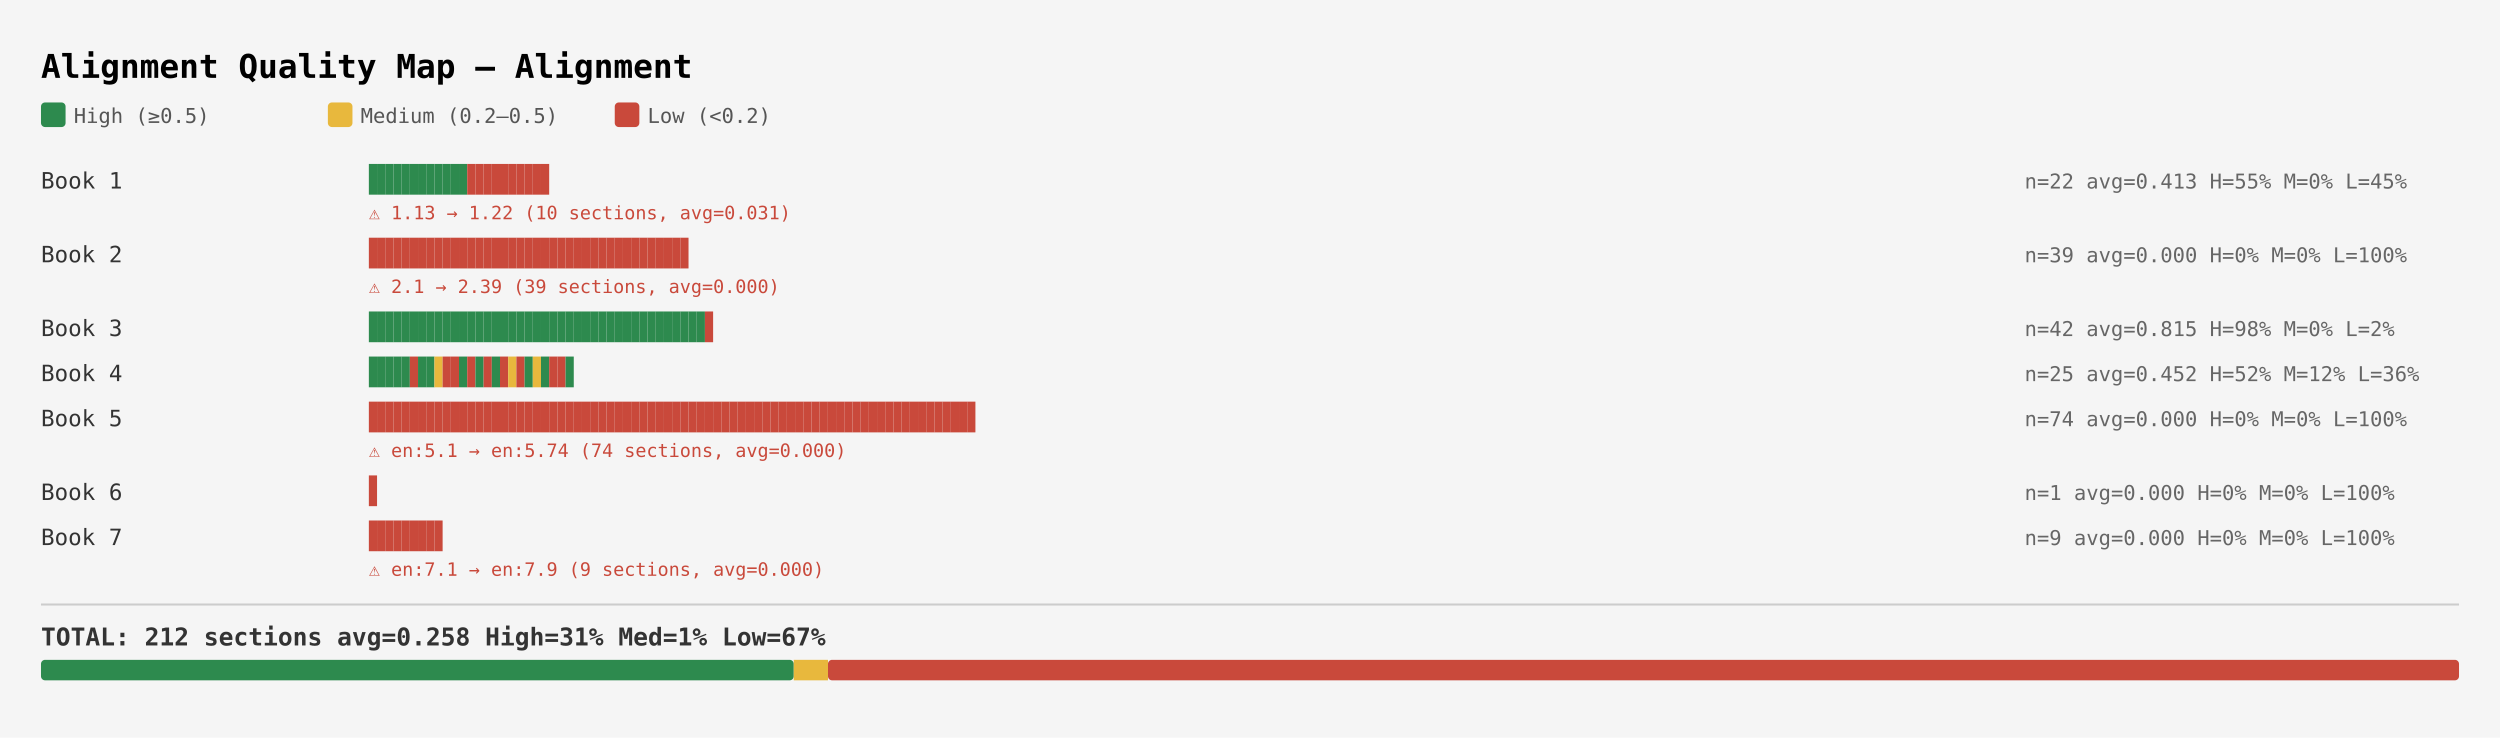
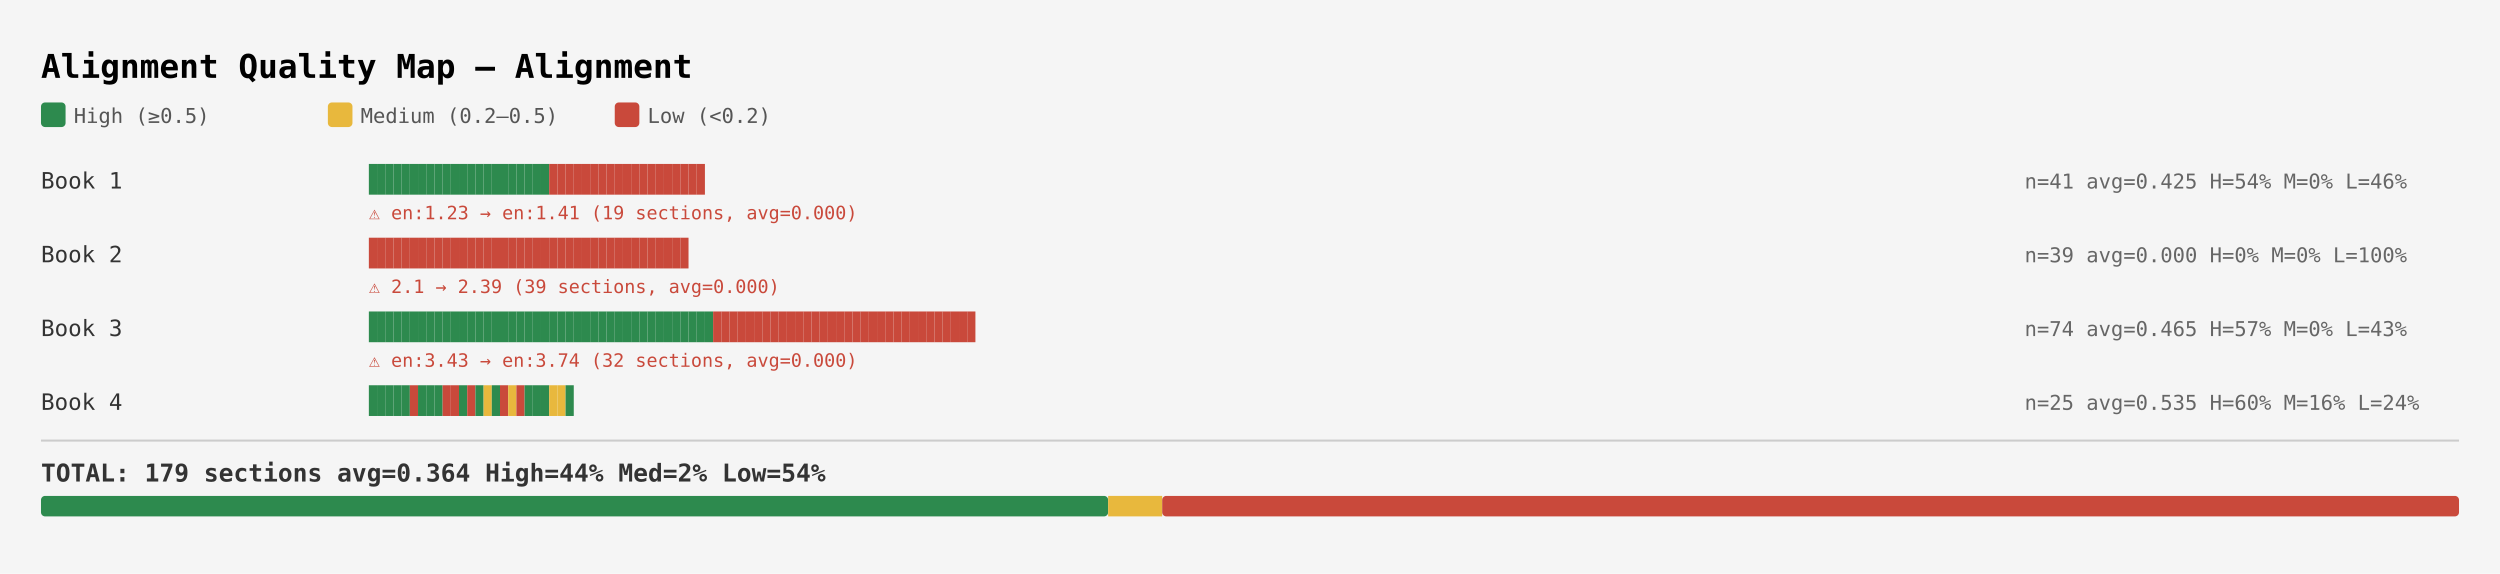
- <svg xmlns="http://www.w3.org/2000/svg" width="1220" height="360" viewBox="0 0 1220 360">
-   <rect width="1220" height="360" fill="#f5f5f5" />
+ <svg xmlns="http://www.w3.org/2000/svg" width="1220" height="280" viewBox="0 0 1220 280">
+   <rect width="1220" height="280" fill="#f5f5f5" />
  <style>
  text { font-family: "SF Mono", "Menlo", "Monaco", monospace; }
  .title { font-size: 16px; font-weight: bold; }
  .subtitle { font-size: 11px; fill: #888; }
  .label { font-size: 11px; fill: #333; }
  .stats { font-size: 10px; fill: #666; }
  .warn { font-size: 9px; fill: #c9493b; }
  .total { font-size: 12px; font-weight: bold; fill: #333; }
  .legend-text { font-size: 10px; fill: #555; }
</style>
  <text x="20" y="38" class="title">Alignment Quality Map — Alignment</text>
  <rect x="20" y="50" width="12" height="12" fill="#2d8a4e" rx="2" />
  <text x="36" y="60" class="legend-text">High (≥0.5)</text>
  <rect x="160" y="50" width="12" height="12" fill="#e8b83d" rx="2" />
  <text x="176" y="60" class="legend-text">Medium (0.2–0.5)</text>
  <rect x="300" y="50" width="12" height="12" fill="#c9493b" rx="2" />
  <text x="316" y="60" class="legend-text">Low (&lt;0.2)</text>
  <text x="20" y="92" class="label">Book 1</text>
-   <text x="988" y="92" class="stats">n=22  avg=0.413  H=55%  M=0%  L=45%</text>
+   <text x="988" y="92" class="stats">n=41  avg=0.425  H=54%  M=0%  L=46%</text>
  <a href="tlg0640.tlg001.perseus-eng80.html#s1-1">
    <rect x="180" y="80" width="4" height="15" fill="#2d8a4e" />
  </a>
  <a href="tlg0640.tlg001.perseus-eng80.html#s1-2">
    <rect x="184" y="80" width="4" height="15" fill="#2d8a4e" />
  </a>
  <a href="tlg0640.tlg001.perseus-eng80.html#s1-3">
    <rect x="188" y="80" width="4" height="15" fill="#2d8a4e" />
  </a>
  <a href="tlg0640.tlg001.perseus-eng80.html#s1-4">
    <rect x="192" y="80" width="4" height="15" fill="#2d8a4e" />
  </a>
  <a href="tlg0640.tlg001.perseus-eng80.html#s1-5">
    <rect x="196" y="80" width="4" height="15" fill="#2d8a4e" />
  </a>
  <a href="tlg0640.tlg001.perseus-eng80.html#s1-6">
    <rect x="200" y="80" width="4" height="15" fill="#2d8a4e" />
  </a>
  <a href="tlg0640.tlg001.perseus-eng80.html#s1-7">
    <rect x="204" y="80" width="4" height="15" fill="#2d8a4e" />
  </a>
  <a href="tlg0640.tlg001.perseus-eng80.html#s1-8">
    <rect x="208" y="80" width="4" height="15" fill="#2d8a4e" />
  </a>
  <a href="tlg0640.tlg001.perseus-eng80.html#s1-9">
    <rect x="212" y="80" width="4" height="15" fill="#2d8a4e" />
  </a>
  <a href="tlg0640.tlg001.perseus-eng80.html#s1-10">
    <rect x="216" y="80" width="4" height="15" fill="#2d8a4e" />
  </a>
  <a href="tlg0640.tlg001.perseus-eng80.html#s1-11">
    <rect x="220" y="80" width="4" height="15" fill="#2d8a4e" />
  </a>
  <a href="tlg0640.tlg001.perseus-eng80.html#s1-12">
    <rect x="224" y="80" width="4" height="15" fill="#2d8a4e" />
  </a>
  <a href="tlg0640.tlg001.perseus-eng80.html#s1-13">
-     <rect x="228" y="80" width="4" height="15" fill="#c9493b" />
+     <rect x="228" y="80" width="4" height="15" fill="#2d8a4e" />
  </a>
  <a href="tlg0640.tlg001.perseus-eng80.html#s1-14">
-     <rect x="232" y="80" width="4" height="15" fill="#c9493b" />
+     <rect x="232" y="80" width="4" height="15" fill="#2d8a4e" />
  </a>
  <a href="tlg0640.tlg001.perseus-eng80.html#s1-15">
-     <rect x="236" y="80" width="4" height="15" fill="#c9493b" />
+     <rect x="236" y="80" width="4" height="15" fill="#2d8a4e" />
  </a>
  <a href="tlg0640.tlg001.perseus-eng80.html#s1-16">
-     <rect x="240" y="80" width="4" height="15" fill="#c9493b" />
+     <rect x="240" y="80" width="4" height="15" fill="#2d8a4e" />
  </a>
  <a href="tlg0640.tlg001.perseus-eng80.html#s1-17">
-     <rect x="244" y="80" width="4" height="15" fill="#c9493b" />
+     <rect x="244" y="80" width="4" height="15" fill="#2d8a4e" />
  </a>
  <a href="tlg0640.tlg001.perseus-eng80.html#s1-18">
-     <rect x="248" y="80" width="4" height="15" fill="#c9493b" />
+     <rect x="248" y="80" width="4" height="15" fill="#2d8a4e" />
  </a>
  <a href="tlg0640.tlg001.perseus-eng80.html#s1-19">
-     <rect x="252" y="80" width="4" height="15" fill="#c9493b" />
+     <rect x="252" y="80" width="4" height="15" fill="#2d8a4e" />
  </a>
  <a href="tlg0640.tlg001.perseus-eng80.html#s1-20">
-     <rect x="256" y="80" width="4" height="15" fill="#c9493b" />
+     <rect x="256" y="80" width="4" height="15" fill="#2d8a4e" />
  </a>
  <a href="tlg0640.tlg001.perseus-eng80.html#s1-21">
-     <rect x="260" y="80" width="4" height="15" fill="#c9493b" />
+     <rect x="260" y="80" width="4" height="15" fill="#2d8a4e" />
  </a>
  <a href="tlg0640.tlg001.perseus-eng80.html#s1-22">
-     <rect x="264" y="80" width="4" height="15" fill="#c9493b" />
-   </a>
-   <text x="180" y="107" class="warn">⚠ 1.13 → 1.22  (10 sections, avg=0.031)</text>
+     <rect x="264" y="80" width="4" height="15" fill="#2d8a4e" />
+   </a>
+   <a href="tlg0640.tlg001.perseus-eng80.html#sen:1-23">
+     <rect x="268" y="80" width="4" height="15" fill="#c9493b" />
+   </a>
+   <a href="tlg0640.tlg001.perseus-eng80.html#sen:1-24">
+     <rect x="272" y="80" width="4" height="15" fill="#c9493b" />
+   </a>
+   <a href="tlg0640.tlg001.perseus-eng80.html#sen:1-25">
+     <rect x="276" y="80" width="4" height="15" fill="#c9493b" />
+   </a>
+   <a href="tlg0640.tlg001.perseus-eng80.html#sen:1-26">
+     <rect x="280" y="80" width="4" height="15" fill="#c9493b" />
+   </a>
+   <a href="tlg0640.tlg001.perseus-eng80.html#sen:1-27">
+     <rect x="284" y="80" width="4" height="15" fill="#c9493b" />
+   </a>
+   <a href="tlg0640.tlg001.perseus-eng80.html#sen:1-28">
+     <rect x="288" y="80" width="4" height="15" fill="#c9493b" />
+   </a>
+   <a href="tlg0640.tlg001.perseus-eng80.html#sen:1-29">
+     <rect x="292" y="80" width="4" height="15" fill="#c9493b" />
+   </a>
+   <a href="tlg0640.tlg001.perseus-eng80.html#sen:1-30">
+     <rect x="296" y="80" width="4" height="15" fill="#c9493b" />
+   </a>
+   <a href="tlg0640.tlg001.perseus-eng80.html#sen:1-31">
+     <rect x="300" y="80" width="4" height="15" fill="#c9493b" />
+   </a>
+   <a href="tlg0640.tlg001.perseus-eng80.html#sen:1-32">
+     <rect x="304" y="80" width="4" height="15" fill="#c9493b" />
+   </a>
+   <a href="tlg0640.tlg001.perseus-eng80.html#sen:1-33">
+     <rect x="308" y="80" width="4" height="15" fill="#c9493b" />
+   </a>
+   <a href="tlg0640.tlg001.perseus-eng80.html#sen:1-34">
+     <rect x="312" y="80" width="4" height="15" fill="#c9493b" />
+   </a>
+   <a href="tlg0640.tlg001.perseus-eng80.html#sen:1-35">
+     <rect x="316" y="80" width="4" height="15" fill="#c9493b" />
+   </a>
+   <a href="tlg0640.tlg001.perseus-eng80.html#sen:1-36">
+     <rect x="320" y="80" width="4" height="15" fill="#c9493b" />
+   </a>
+   <a href="tlg0640.tlg001.perseus-eng80.html#sen:1-37">
+     <rect x="324" y="80" width="4" height="15" fill="#c9493b" />
+   </a>
+   <a href="tlg0640.tlg001.perseus-eng80.html#sen:1-38">
+     <rect x="328" y="80" width="4" height="15" fill="#c9493b" />
+   </a>
+   <a href="tlg0640.tlg001.perseus-eng80.html#sen:1-39">
+     <rect x="332" y="80" width="4" height="15" fill="#c9493b" />
+   </a>
+   <a href="tlg0640.tlg001.perseus-eng80.html#sen:1-40">
+     <rect x="336" y="80" width="4" height="15" fill="#c9493b" />
+   </a>
+   <a href="tlg0640.tlg001.perseus-eng80.html#sen:1-41">
+     <rect x="340" y="80" width="4" height="15" fill="#c9493b" />
+   </a>
+   <text x="180" y="107" class="warn">⚠ en:1.23 → en:1.41  (19 sections, avg=0.000)</text>
  <text x="20" y="128" class="label">Book 2</text>
  <text x="988" y="128" class="stats">n=39  avg=0.000  H=0%  M=0%  L=100%</text>
  <a href="tlg0640.tlg001.perseus-eng80.html#s2-1">
    <rect x="180" y="116" width="4" height="15" fill="#c9493b" />
  </a>
  <a href="tlg0640.tlg001.perseus-eng80.html#s2-2">
    <rect x="184" y="116" width="4" height="15" fill="#c9493b" />
  </a>
  <a href="tlg0640.tlg001.perseus-eng80.html#s2-3">
    <rect x="188" y="116" width="4" height="15" fill="#c9493b" />
  </a>
  <a href="tlg0640.tlg001.perseus-eng80.html#s2-4">
    <rect x="192" y="116" width="4" height="15" fill="#c9493b" />
  </a>
  <a href="tlg0640.tlg001.perseus-eng80.html#s2-5">
    <rect x="196" y="116" width="4" height="15" fill="#c9493b" />
  </a>
  <a href="tlg0640.tlg001.perseus-eng80.html#s2-6">
    <rect x="200" y="116" width="4" height="15" fill="#c9493b" />
  </a>
  <a href="tlg0640.tlg001.perseus-eng80.html#s2-7">
    <rect x="204" y="116" width="4" height="15" fill="#c9493b" />
  </a>
  <a href="tlg0640.tlg001.perseus-eng80.html#s2-8">
    <rect x="208" y="116" width="4" height="15" fill="#c9493b" />
  </a>
  <a href="tlg0640.tlg001.perseus-eng80.html#s2-9">
    <rect x="212" y="116" width="4" height="15" fill="#c9493b" />
  </a>
  <a href="tlg0640.tlg001.perseus-eng80.html#s2-10">
    <rect x="216" y="116" width="4" height="15" fill="#c9493b" />
  </a>
  <a href="tlg0640.tlg001.perseus-eng80.html#s2-11">
    <rect x="220" y="116" width="4" height="15" fill="#c9493b" />
  </a>
  <a href="tlg0640.tlg001.perseus-eng80.html#s2-12">
    <rect x="224" y="116" width="4" height="15" fill="#c9493b" />
  </a>
  <a href="tlg0640.tlg001.perseus-eng80.html#s2-13">
    <rect x="228" y="116" width="4" height="15" fill="#c9493b" />
  </a>
  <a href="tlg0640.tlg001.perseus-eng80.html#s2-14">
    <rect x="232" y="116" width="4" height="15" fill="#c9493b" />
  </a>
  <a href="tlg0640.tlg001.perseus-eng80.html#s2-15">
    <rect x="236" y="116" width="4" height="15" fill="#c9493b" />
  </a>
  <a href="tlg0640.tlg001.perseus-eng80.html#s2-16">
    <rect x="240" y="116" width="4" height="15" fill="#c9493b" />
  </a>
  <a href="tlg0640.tlg001.perseus-eng80.html#s2-17">
    <rect x="244" y="116" width="4" height="15" fill="#c9493b" />
  </a>
  <a href="tlg0640.tlg001.perseus-eng80.html#s2-18">
    <rect x="248" y="116" width="4" height="15" fill="#c9493b" />
  </a>
  <a href="tlg0640.tlg001.perseus-eng80.html#s2-19">
    <rect x="252" y="116" width="4" height="15" fill="#c9493b" />
  </a>
  <a href="tlg0640.tlg001.perseus-eng80.html#s2-20">
    <rect x="256" y="116" width="4" height="15" fill="#c9493b" />
  </a>
  <a href="tlg0640.tlg001.perseus-eng80.html#s2-21">
    <rect x="260" y="116" width="4" height="15" fill="#c9493b" />
  </a>
  <a href="tlg0640.tlg001.perseus-eng80.html#s2-22">
    <rect x="264" y="116" width="4" height="15" fill="#c9493b" />
  </a>
  <a href="tlg0640.tlg001.perseus-eng80.html#s2-23">
    <rect x="268" y="116" width="4" height="15" fill="#c9493b" />
  </a>
  <a href="tlg0640.tlg001.perseus-eng80.html#s2-24">
    <rect x="272" y="116" width="4" height="15" fill="#c9493b" />
  </a>
  <a href="tlg0640.tlg001.perseus-eng80.html#s2-25">
    <rect x="276" y="116" width="4" height="15" fill="#c9493b" />
  </a>
  <a href="tlg0640.tlg001.perseus-eng80.html#s2-26">
    <rect x="280" y="116" width="4" height="15" fill="#c9493b" />
  </a>
  <a href="tlg0640.tlg001.perseus-eng80.html#s2-27">
    <rect x="284" y="116" width="4" height="15" fill="#c9493b" />
  </a>
  <a href="tlg0640.tlg001.perseus-eng80.html#s2-28">
    <rect x="288" y="116" width="4" height="15" fill="#c9493b" />
  </a>
  <a href="tlg0640.tlg001.perseus-eng80.html#s2-29">
    <rect x="292" y="116" width="4" height="15" fill="#c9493b" />
  </a>
  <a href="tlg0640.tlg001.perseus-eng80.html#s2-30">
    <rect x="296" y="116" width="4" height="15" fill="#c9493b" />
  </a>
  <a href="tlg0640.tlg001.perseus-eng80.html#s2-31">
    <rect x="300" y="116" width="4" height="15" fill="#c9493b" />
  </a>
  <a href="tlg0640.tlg001.perseus-eng80.html#s2-32">
    <rect x="304" y="116" width="4" height="15" fill="#c9493b" />
  </a>
  <a href="tlg0640.tlg001.perseus-eng80.html#s2-33">
    <rect x="308" y="116" width="4" height="15" fill="#c9493b" />
  </a>
  <a href="tlg0640.tlg001.perseus-eng80.html#s2-34">
    <rect x="312" y="116" width="4" height="15" fill="#c9493b" />
  </a>
  <a href="tlg0640.tlg001.perseus-eng80.html#s2-35">
    <rect x="316" y="116" width="4" height="15" fill="#c9493b" />
  </a>
  <a href="tlg0640.tlg001.perseus-eng80.html#s2-36">
    <rect x="320" y="116" width="4" height="15" fill="#c9493b" />
  </a>
  <a href="tlg0640.tlg001.perseus-eng80.html#s2-37">
    <rect x="324" y="116" width="4" height="15" fill="#c9493b" />
  </a>
  <a href="tlg0640.tlg001.perseus-eng80.html#s2-38">
    <rect x="328" y="116" width="4" height="15" fill="#c9493b" />
  </a>
  <a href="tlg0640.tlg001.perseus-eng80.html#s2-39">
    <rect x="332" y="116" width="4" height="15" fill="#c9493b" />
  </a>
  <text x="180" y="143" class="warn">⚠ 2.1 → 2.39  (39 sections, avg=0.000)</text>
  <text x="20" y="164" class="label">Book 3</text>
-   <text x="988" y="164" class="stats">n=42  avg=0.815  H=98%  M=0%  L=2%</text>
+   <text x="988" y="164" class="stats">n=74  avg=0.465  H=57%  M=0%  L=43%</text>
  <a href="tlg0640.tlg001.perseus-eng80.html#s3-1">
    <rect x="180" y="152" width="4" height="15" fill="#2d8a4e" />
  </a>
  <a href="tlg0640.tlg001.perseus-eng80.html#s3-2">
    <rect x="184" y="152" width="4" height="15" fill="#2d8a4e" />
  </a>
  <a href="tlg0640.tlg001.perseus-eng80.html#s3-3">
    <rect x="188" y="152" width="4" height="15" fill="#2d8a4e" />
  </a>
  <a href="tlg0640.tlg001.perseus-eng80.html#s3-4">
    <rect x="192" y="152" width="4" height="15" fill="#2d8a4e" />
  </a>
  <a href="tlg0640.tlg001.perseus-eng80.html#s3-5">
    <rect x="196" y="152" width="4" height="15" fill="#2d8a4e" />
  </a>
  <a href="tlg0640.tlg001.perseus-eng80.html#s3-6">
    <rect x="200" y="152" width="4" height="15" fill="#2d8a4e" />
  </a>
  <a href="tlg0640.tlg001.perseus-eng80.html#s3-7">
    <rect x="204" y="152" width="4" height="15" fill="#2d8a4e" />
  </a>
  <a href="tlg0640.tlg001.perseus-eng80.html#s3-8">
    <rect x="208" y="152" width="4" height="15" fill="#2d8a4e" />
  </a>
  <a href="tlg0640.tlg001.perseus-eng80.html#s3-9">
    <rect x="212" y="152" width="4" height="15" fill="#2d8a4e" />
  </a>
  <a href="tlg0640.tlg001.perseus-eng80.html#s3-10">
    <rect x="216" y="152" width="4" height="15" fill="#2d8a4e" />
  </a>
  <a href="tlg0640.tlg001.perseus-eng80.html#s3-11">
    <rect x="220" y="152" width="4" height="15" fill="#2d8a4e" />
  </a>
  <a href="tlg0640.tlg001.perseus-eng80.html#s3-12">
    <rect x="224" y="152" width="4" height="15" fill="#2d8a4e" />
  </a>
  <a href="tlg0640.tlg001.perseus-eng80.html#s3-13">
    <rect x="228" y="152" width="4" height="15" fill="#2d8a4e" />
  </a>
  <a href="tlg0640.tlg001.perseus-eng80.html#s3-14">
    <rect x="232" y="152" width="4" height="15" fill="#2d8a4e" />
  </a>
  <a href="tlg0640.tlg001.perseus-eng80.html#s3-15">
    <rect x="236" y="152" width="4" height="15" fill="#2d8a4e" />
  </a>
  <a href="tlg0640.tlg001.perseus-eng80.html#s3-16">
    <rect x="240" y="152" width="4" height="15" fill="#2d8a4e" />
  </a>
  <a href="tlg0640.tlg001.perseus-eng80.html#s3-17">
    <rect x="244" y="152" width="4" height="15" fill="#2d8a4e" />
  </a>
  <a href="tlg0640.tlg001.perseus-eng80.html#s3-18">
    <rect x="248" y="152" width="4" height="15" fill="#2d8a4e" />
  </a>
  <a href="tlg0640.tlg001.perseus-eng80.html#s3-19">
    <rect x="252" y="152" width="4" height="15" fill="#2d8a4e" />
  </a>
  <a href="tlg0640.tlg001.perseus-eng80.html#s3-20">
    <rect x="256" y="152" width="4" height="15" fill="#2d8a4e" />
  </a>
  <a href="tlg0640.tlg001.perseus-eng80.html#s3-21">
    <rect x="260" y="152" width="4" height="15" fill="#2d8a4e" />
  </a>
  <a href="tlg0640.tlg001.perseus-eng80.html#s3-22">
    <rect x="264" y="152" width="4" height="15" fill="#2d8a4e" />
  </a>
  <a href="tlg0640.tlg001.perseus-eng80.html#s3-23">
    <rect x="268" y="152" width="4" height="15" fill="#2d8a4e" />
  </a>
  <a href="tlg0640.tlg001.perseus-eng80.html#s3-24">
    <rect x="272" y="152" width="4" height="15" fill="#2d8a4e" />
  </a>
  <a href="tlg0640.tlg001.perseus-eng80.html#s3-25">
    <rect x="276" y="152" width="4" height="15" fill="#2d8a4e" />
  </a>
  <a href="tlg0640.tlg001.perseus-eng80.html#s3-26">
    <rect x="280" y="152" width="4" height="15" fill="#2d8a4e" />
  </a>
  <a href="tlg0640.tlg001.perseus-eng80.html#s3-27">
    <rect x="284" y="152" width="4" height="15" fill="#2d8a4e" />
  </a>
  <a href="tlg0640.tlg001.perseus-eng80.html#s3-28">
    <rect x="288" y="152" width="4" height="15" fill="#2d8a4e" />
  </a>
  <a href="tlg0640.tlg001.perseus-eng80.html#s3-29">
    <rect x="292" y="152" width="4" height="15" fill="#2d8a4e" />
  </a>
  <a href="tlg0640.tlg001.perseus-eng80.html#s3-30">
    <rect x="296" y="152" width="4" height="15" fill="#2d8a4e" />
  </a>
  <a href="tlg0640.tlg001.perseus-eng80.html#s3-31">
    <rect x="300" y="152" width="4" height="15" fill="#2d8a4e" />
  </a>
  <a href="tlg0640.tlg001.perseus-eng80.html#s3-32">
    <rect x="304" y="152" width="4" height="15" fill="#2d8a4e" />
  </a>
  <a href="tlg0640.tlg001.perseus-eng80.html#s3-33">
    <rect x="308" y="152" width="4" height="15" fill="#2d8a4e" />
  </a>
  <a href="tlg0640.tlg001.perseus-eng80.html#s3-34">
    <rect x="312" y="152" width="4" height="15" fill="#2d8a4e" />
  </a>
  <a href="tlg0640.tlg001.perseus-eng80.html#s3-35">
    <rect x="316" y="152" width="4" height="15" fill="#2d8a4e" />
  </a>
  <a href="tlg0640.tlg001.perseus-eng80.html#s3-36">
    <rect x="320" y="152" width="4" height="15" fill="#2d8a4e" />
  </a>
  <a href="tlg0640.tlg001.perseus-eng80.html#s3-37">
    <rect x="324" y="152" width="4" height="15" fill="#2d8a4e" />
  </a>
  <a href="tlg0640.tlg001.perseus-eng80.html#s3-38">
    <rect x="328" y="152" width="4" height="15" fill="#2d8a4e" />
  </a>
  <a href="tlg0640.tlg001.perseus-eng80.html#s3-39">
    <rect x="332" y="152" width="4" height="15" fill="#2d8a4e" />
  </a>
  <a href="tlg0640.tlg001.perseus-eng80.html#s3-40">
    <rect x="336" y="152" width="4" height="15" fill="#2d8a4e" />
  </a>
  <a href="tlg0640.tlg001.perseus-eng80.html#s3-41">
    <rect x="340" y="152" width="4" height="15" fill="#2d8a4e" />
  </a>
  <a href="tlg0640.tlg001.perseus-eng80.html#s3-42">
-     <rect x="344" y="152" width="4" height="15" fill="#c9493b" />
-   </a>
-   <text x="20" y="186" class="label">Book 4</text>
-   <text x="988" y="186" class="stats">n=25  avg=0.452  H=52%  M=12%  L=36%</text>
+     <rect x="344" y="152" width="4" height="15" fill="#2d8a4e" />
+   </a>
+   <a href="tlg0640.tlg001.perseus-eng80.html#sen:3-43">
+     <rect x="348" y="152" width="4" height="15" fill="#c9493b" />
+   </a>
+   <a href="tlg0640.tlg001.perseus-eng80.html#sen:3-44">
+     <rect x="352" y="152" width="4" height="15" fill="#c9493b" />
+   </a>
+   <a href="tlg0640.tlg001.perseus-eng80.html#sen:3-45">
+     <rect x="356" y="152" width="4" height="15" fill="#c9493b" />
+   </a>
+   <a href="tlg0640.tlg001.perseus-eng80.html#sen:3-46">
+     <rect x="360" y="152" width="4" height="15" fill="#c9493b" />
+   </a>
+   <a href="tlg0640.tlg001.perseus-eng80.html#sen:3-47">
+     <rect x="364" y="152" width="4" height="15" fill="#c9493b" />
+   </a>
+   <a href="tlg0640.tlg001.perseus-eng80.html#sen:3-48">
+     <rect x="368" y="152" width="4" height="15" fill="#c9493b" />
+   </a>
+   <a href="tlg0640.tlg001.perseus-eng80.html#sen:3-49">
+     <rect x="372" y="152" width="4" height="15" fill="#c9493b" />
+   </a>
+   <a href="tlg0640.tlg001.perseus-eng80.html#sen:3-50">
+     <rect x="376" y="152" width="4" height="15" fill="#c9493b" />
+   </a>
+   <a href="tlg0640.tlg001.perseus-eng80.html#sen:3-51">
+     <rect x="380" y="152" width="4" height="15" fill="#c9493b" />
+   </a>
+   <a href="tlg0640.tlg001.perseus-eng80.html#sen:3-52">
+     <rect x="384" y="152" width="4" height="15" fill="#c9493b" />
+   </a>
+   <a href="tlg0640.tlg001.perseus-eng80.html#sen:3-53">
+     <rect x="388" y="152" width="4" height="15" fill="#c9493b" />
+   </a>
+   <a href="tlg0640.tlg001.perseus-eng80.html#sen:3-54">
+     <rect x="392" y="152" width="4" height="15" fill="#c9493b" />
+   </a>
+   <a href="tlg0640.tlg001.perseus-eng80.html#sen:3-55">
+     <rect x="396" y="152" width="4" height="15" fill="#c9493b" />
+   </a>
+   <a href="tlg0640.tlg001.perseus-eng80.html#sen:3-56">
+     <rect x="400" y="152" width="4" height="15" fill="#c9493b" />
+   </a>
+   <a href="tlg0640.tlg001.perseus-eng80.html#sen:3-57">
+     <rect x="404" y="152" width="4" height="15" fill="#c9493b" />
+   </a>
+   <a href="tlg0640.tlg001.perseus-eng80.html#sen:3-58">
+     <rect x="408" y="152" width="4" height="15" fill="#c9493b" />
+   </a>
+   <a href="tlg0640.tlg001.perseus-eng80.html#sen:3-59">
+     <rect x="412" y="152" width="4" height="15" fill="#c9493b" />
+   </a>
+   <a href="tlg0640.tlg001.perseus-eng80.html#sen:3-60">
+     <rect x="416" y="152" width="4" height="15" fill="#c9493b" />
+   </a>
+   <a href="tlg0640.tlg001.perseus-eng80.html#sen:3-61">
+     <rect x="420" y="152" width="4" height="15" fill="#c9493b" />
+   </a>
+   <a href="tlg0640.tlg001.perseus-eng80.html#sen:3-62">
+     <rect x="424" y="152" width="4" height="15" fill="#c9493b" />
+   </a>
+   <a href="tlg0640.tlg001.perseus-eng80.html#sen:3-63">
+     <rect x="428" y="152" width="4" height="15" fill="#c9493b" />
+   </a>
+   <a href="tlg0640.tlg001.perseus-eng80.html#sen:3-64">
+     <rect x="432" y="152" width="4" height="15" fill="#c9493b" />
+   </a>
+   <a href="tlg0640.tlg001.perseus-eng80.html#sen:3-65">
+     <rect x="436" y="152" width="4" height="15" fill="#c9493b" />
+   </a>
+   <a href="tlg0640.tlg001.perseus-eng80.html#sen:3-66">
+     <rect x="440" y="152" width="4" height="15" fill="#c9493b" />
+   </a>
+   <a href="tlg0640.tlg001.perseus-eng80.html#sen:3-67">
+     <rect x="444" y="152" width="4" height="15" fill="#c9493b" />
+   </a>
+   <a href="tlg0640.tlg001.perseus-eng80.html#sen:3-68">
+     <rect x="448" y="152" width="4" height="15" fill="#c9493b" />
+   </a>
+   <a href="tlg0640.tlg001.perseus-eng80.html#sen:3-69">
+     <rect x="452" y="152" width="4" height="15" fill="#c9493b" />
+   </a>
+   <a href="tlg0640.tlg001.perseus-eng80.html#sen:3-70">
+     <rect x="456" y="152" width="4" height="15" fill="#c9493b" />
+   </a>
+   <a href="tlg0640.tlg001.perseus-eng80.html#sen:3-71">
+     <rect x="460" y="152" width="4" height="15" fill="#c9493b" />
+   </a>
+   <a href="tlg0640.tlg001.perseus-eng80.html#sen:3-72">
+     <rect x="464" y="152" width="4" height="15" fill="#c9493b" />
+   </a>
+   <a href="tlg0640.tlg001.perseus-eng80.html#sen:3-73">
+     <rect x="468" y="152" width="4" height="15" fill="#c9493b" />
+   </a>
+   <a href="tlg0640.tlg001.perseus-eng80.html#sen:3-74">
+     <rect x="472" y="152" width="4" height="15" fill="#c9493b" />
+   </a>
+   <text x="180" y="179" class="warn">⚠ en:3.43 → en:3.74  (32 sections, avg=0.000)</text>
+   <text x="20" y="200" class="label">Book 4</text>
+   <text x="988" y="200" class="stats">n=25  avg=0.535  H=60%  M=16%  L=24%</text>
  <a href="tlg0640.tlg001.perseus-eng80.html#s4-1">
-     <rect x="180" y="174" width="4" height="15" fill="#2d8a4e" />
+     <rect x="180" y="188" width="4" height="15" fill="#2d8a4e" />
  </a>
  <a href="tlg0640.tlg001.perseus-eng80.html#s4-2">
-     <rect x="184" y="174" width="4" height="15" fill="#2d8a4e" />
+     <rect x="184" y="188" width="4" height="15" fill="#2d8a4e" />
  </a>
  <a href="tlg0640.tlg001.perseus-eng80.html#s4-3">
-     <rect x="188" y="174" width="4" height="15" fill="#2d8a4e" />
+     <rect x="188" y="188" width="4" height="15" fill="#2d8a4e" />
  </a>
  <a href="tlg0640.tlg001.perseus-eng80.html#s4-4">
-     <rect x="192" y="174" width="4" height="15" fill="#2d8a4e" />
+     <rect x="192" y="188" width="4" height="15" fill="#2d8a4e" />
  </a>
  <a href="tlg0640.tlg001.perseus-eng80.html#s4-5">
-     <rect x="196" y="174" width="4" height="15" fill="#2d8a4e" />
+     <rect x="196" y="188" width="4" height="15" fill="#2d8a4e" />
  </a>
  <a href="tlg0640.tlg001.perseus-eng80.html#s4-6">
-     <rect x="200" y="174" width="4" height="15" fill="#c9493b" />
+     <rect x="200" y="188" width="4" height="15" fill="#c9493b" />
  </a>
  <a href="tlg0640.tlg001.perseus-eng80.html#s4-7">
-     <rect x="204" y="174" width="4" height="15" fill="#2d8a4e" />
+     <rect x="204" y="188" width="4" height="15" fill="#2d8a4e" />
  </a>
  <a href="tlg0640.tlg001.perseus-eng80.html#s4-8">
-     <rect x="208" y="174" width="4" height="15" fill="#2d8a4e" />
+     <rect x="208" y="188" width="4" height="15" fill="#2d8a4e" />
  </a>
  <a href="tlg0640.tlg001.perseus-eng80.html#s4-9">
-     <rect x="212" y="174" width="4" height="15" fill="#e8b83d" />
+     <rect x="212" y="188" width="4" height="15" fill="#2d8a4e" />
  </a>
  <a href="tlg0640.tlg001.perseus-eng80.html#s4-10">
-     <rect x="216" y="174" width="4" height="15" fill="#c9493b" />
+     <rect x="216" y="188" width="4" height="15" fill="#c9493b" />
  </a>
  <a href="tlg0640.tlg001.perseus-eng80.html#s4-11">
-     <rect x="220" y="174" width="4" height="15" fill="#c9493b" />
+     <rect x="220" y="188" width="4" height="15" fill="#c9493b" />
  </a>
  <a href="tlg0640.tlg001.perseus-eng80.html#s4-12">
-     <rect x="224" y="174" width="4" height="15" fill="#2d8a4e" />
+     <rect x="224" y="188" width="4" height="15" fill="#2d8a4e" />
  </a>
  <a href="tlg0640.tlg001.perseus-eng80.html#s4-13-0">
-     <rect x="228" y="174" width="4" height="15" fill="#c9493b" />
+     <rect x="228" y="188" width="4" height="15" fill="#c9493b" />
  </a>
  <a href="tlg0640.tlg001.perseus-eng80.html#s4-13-1">
-     <rect x="232" y="174" width="4" height="15" fill="#2d8a4e" />
+     <rect x="232" y="188" width="4" height="15" fill="#2d8a4e" />
  </a>
  <a href="tlg0640.tlg001.perseus-eng80.html#s4-14">
-     <rect x="236" y="174" width="4" height="15" fill="#c9493b" />
+     <rect x="236" y="188" width="4" height="15" fill="#e8b83d" />
  </a>
  <a href="tlg0640.tlg001.perseus-eng80.html#s4-15">
-     <rect x="240" y="174" width="4" height="15" fill="#2d8a4e" />
+     <rect x="240" y="188" width="4" height="15" fill="#2d8a4e" />
  </a>
  <a href="tlg0640.tlg001.perseus-eng80.html#s4-16-0">
-     <rect x="244" y="174" width="4" height="15" fill="#c9493b" />
+     <rect x="244" y="188" width="4" height="15" fill="#c9493b" />
  </a>
  <a href="tlg0640.tlg001.perseus-eng80.html#s4-16-1">
-     <rect x="248" y="174" width="4" height="15" fill="#e8b83d" />
+     <rect x="248" y="188" width="4" height="15" fill="#e8b83d" />
  </a>
  <a href="tlg0640.tlg001.perseus-eng80.html#s4-17-0">
-     <rect x="252" y="174" width="4" height="15" fill="#c9493b" />
+     <rect x="252" y="188" width="4" height="15" fill="#c9493b" />
  </a>
  <a href="tlg0640.tlg001.perseus-eng80.html#s4-17-1">
-     <rect x="256" y="174" width="4" height="15" fill="#2d8a4e" />
+     <rect x="256" y="188" width="4" height="15" fill="#2d8a4e" />
  </a>
  <a href="tlg0640.tlg001.perseus-eng80.html#s4-18-0">
-     <rect x="260" y="174" width="4" height="15" fill="#e8b83d" />
+     <rect x="260" y="188" width="4" height="15" fill="#2d8a4e" />
  </a>
  <a href="tlg0640.tlg001.perseus-eng80.html#s4-18-1">
-     <rect x="264" y="174" width="4" height="15" fill="#2d8a4e" />
+     <rect x="264" y="188" width="4" height="15" fill="#2d8a4e" />
  </a>
  <a href="tlg0640.tlg001.perseus-eng80.html#s4-19-0">
-     <rect x="268" y="174" width="4" height="15" fill="#c9493b" />
+     <rect x="268" y="188" width="4" height="15" fill="#e8b83d" />
  </a>
  <a href="tlg0640.tlg001.perseus-eng80.html#s4-19-1">
-     <rect x="272" y="174" width="4" height="15" fill="#c9493b" />
+     <rect x="272" y="188" width="4" height="15" fill="#e8b83d" />
  </a>
  <a href="tlg0640.tlg001.perseus-eng80.html#s4-19-2">
-     <rect x="276" y="174" width="4" height="15" fill="#2d8a4e" />
-   </a>
-   <text x="20" y="208" class="label">Book 5</text>
-   <text x="988" y="208" class="stats">n=74  avg=0.000  H=0%  M=0%  L=100%</text>
-   <a href="tlg0640.tlg001.perseus-eng80.html#sen:5-1">
-     <rect x="180" y="196" width="4" height="15" fill="#c9493b" />
-   </a>
-   <a href="tlg0640.tlg001.perseus-eng80.html#sen:5-2">
-     <rect x="184" y="196" width="4" height="15" fill="#c9493b" />
-   </a>
-   <a href="tlg0640.tlg001.perseus-eng80.html#sen:5-3">
-     <rect x="188" y="196" width="4" height="15" fill="#c9493b" />
-   </a>
-   <a href="tlg0640.tlg001.perseus-eng80.html#sen:5-4">
-     <rect x="192" y="196" width="4" height="15" fill="#c9493b" />
-   </a>
-   <a href="tlg0640.tlg001.perseus-eng80.html#sen:5-5">
-     <rect x="196" y="196" width="4" height="15" fill="#c9493b" />
-   </a>
-   <a href="tlg0640.tlg001.perseus-eng80.html#sen:5-6">
-     <rect x="200" y="196" width="4" height="15" fill="#c9493b" />
-   </a>
-   <a href="tlg0640.tlg001.perseus-eng80.html#sen:5-7">
-     <rect x="204" y="196" width="4" height="15" fill="#c9493b" />
-   </a>
-   <a href="tlg0640.tlg001.perseus-eng80.html#sen:5-8">
-     <rect x="208" y="196" width="4" height="15" fill="#c9493b" />
-   </a>
-   <a href="tlg0640.tlg001.perseus-eng80.html#sen:5-9">
-     <rect x="212" y="196" width="4" height="15" fill="#c9493b" />
-   </a>
-   <a href="tlg0640.tlg001.perseus-eng80.html#sen:5-10">
-     <rect x="216" y="196" width="4" height="15" fill="#c9493b" />
-   </a>
-   <a href="tlg0640.tlg001.perseus-eng80.html#sen:5-11">
-     <rect x="220" y="196" width="4" height="15" fill="#c9493b" />
-   </a>
-   <a href="tlg0640.tlg001.perseus-eng80.html#sen:5-12">
-     <rect x="224" y="196" width="4" height="15" fill="#c9493b" />
-   </a>
-   <a href="tlg0640.tlg001.perseus-eng80.html#sen:5-13">
-     <rect x="228" y="196" width="4" height="15" fill="#c9493b" />
-   </a>
-   <a href="tlg0640.tlg001.perseus-eng80.html#sen:5-14">
-     <rect x="232" y="196" width="4" height="15" fill="#c9493b" />
-   </a>
-   <a href="tlg0640.tlg001.perseus-eng80.html#sen:5-15">
-     <rect x="236" y="196" width="4" height="15" fill="#c9493b" />
-   </a>
-   <a href="tlg0640.tlg001.perseus-eng80.html#sen:5-16">
-     <rect x="240" y="196" width="4" height="15" fill="#c9493b" />
-   </a>
-   <a href="tlg0640.tlg001.perseus-eng80.html#sen:5-17">
-     <rect x="244" y="196" width="4" height="15" fill="#c9493b" />
-   </a>
-   <a href="tlg0640.tlg001.perseus-eng80.html#sen:5-18">
-     <rect x="248" y="196" width="4" height="15" fill="#c9493b" />
-   </a>
-   <a href="tlg0640.tlg001.perseus-eng80.html#sen:5-19">
-     <rect x="252" y="196" width="4" height="15" fill="#c9493b" />
-   </a>
-   <a href="tlg0640.tlg001.perseus-eng80.html#sen:5-20">
-     <rect x="256" y="196" width="4" height="15" fill="#c9493b" />
-   </a>
-   <a href="tlg0640.tlg001.perseus-eng80.html#sen:5-21">
-     <rect x="260" y="196" width="4" height="15" fill="#c9493b" />
-   </a>
-   <a href="tlg0640.tlg001.perseus-eng80.html#sen:5-22">
-     <rect x="264" y="196" width="4" height="15" fill="#c9493b" />
-   </a>
-   <a href="tlg0640.tlg001.perseus-eng80.html#sen:5-23">
-     <rect x="268" y="196" width="4" height="15" fill="#c9493b" />
-   </a>
-   <a href="tlg0640.tlg001.perseus-eng80.html#sen:5-24">
-     <rect x="272" y="196" width="4" height="15" fill="#c9493b" />
-   </a>
-   <a href="tlg0640.tlg001.perseus-eng80.html#sen:5-25">
-     <rect x="276" y="196" width="4" height="15" fill="#c9493b" />
-   </a>
-   <a href="tlg0640.tlg001.perseus-eng80.html#sen:5-26">
-     <rect x="280" y="196" width="4" height="15" fill="#c9493b" />
-   </a>
-   <a href="tlg0640.tlg001.perseus-eng80.html#sen:5-27">
-     <rect x="284" y="196" width="4" height="15" fill="#c9493b" />
-   </a>
-   <a href="tlg0640.tlg001.perseus-eng80.html#sen:5-28">
-     <rect x="288" y="196" width="4" height="15" fill="#c9493b" />
-   </a>
-   <a href="tlg0640.tlg001.perseus-eng80.html#sen:5-29">
-     <rect x="292" y="196" width="4" height="15" fill="#c9493b" />
-   </a>
-   <a href="tlg0640.tlg001.perseus-eng80.html#sen:5-30">
-     <rect x="296" y="196" width="4" height="15" fill="#c9493b" />
-   </a>
-   <a href="tlg0640.tlg001.perseus-eng80.html#sen:5-31">
-     <rect x="300" y="196" width="4" height="15" fill="#c9493b" />
-   </a>
-   <a href="tlg0640.tlg001.perseus-eng80.html#sen:5-32">
-     <rect x="304" y="196" width="4" height="15" fill="#c9493b" />
-   </a>
-   <a href="tlg0640.tlg001.perseus-eng80.html#sen:5-33">
-     <rect x="308" y="196" width="4" height="15" fill="#c9493b" />
-   </a>
-   <a href="tlg0640.tlg001.perseus-eng80.html#sen:5-34">
-     <rect x="312" y="196" width="4" height="15" fill="#c9493b" />
-   </a>
-   <a href="tlg0640.tlg001.perseus-eng80.html#sen:5-35">
-     <rect x="316" y="196" width="4" height="15" fill="#c9493b" />
-   </a>
-   <a href="tlg0640.tlg001.perseus-eng80.html#sen:5-36">
-     <rect x="320" y="196" width="4" height="15" fill="#c9493b" />
-   </a>
-   <a href="tlg0640.tlg001.perseus-eng80.html#sen:5-37">
-     <rect x="324" y="196" width="4" height="15" fill="#c9493b" />
-   </a>
-   <a href="tlg0640.tlg001.perseus-eng80.html#sen:5-38">
-     <rect x="328" y="196" width="4" height="15" fill="#c9493b" />
-   </a>
-   <a href="tlg0640.tlg001.perseus-eng80.html#sen:5-39">
-     <rect x="332" y="196" width="4" height="15" fill="#c9493b" />
-   </a>
-   <a href="tlg0640.tlg001.perseus-eng80.html#sen:5-40">
-     <rect x="336" y="196" width="4" height="15" fill="#c9493b" />
-   </a>
-   <a href="tlg0640.tlg001.perseus-eng80.html#sen:5-41">
-     <rect x="340" y="196" width="4" height="15" fill="#c9493b" />
-   </a>
-   <a href="tlg0640.tlg001.perseus-eng80.html#sen:5-42">
-     <rect x="344" y="196" width="4" height="15" fill="#c9493b" />
-   </a>
-   <a href="tlg0640.tlg001.perseus-eng80.html#sen:5-43">
-     <rect x="348" y="196" width="4" height="15" fill="#c9493b" />
-   </a>
-   <a href="tlg0640.tlg001.perseus-eng80.html#sen:5-44">
-     <rect x="352" y="196" width="4" height="15" fill="#c9493b" />
-   </a>
-   <a href="tlg0640.tlg001.perseus-eng80.html#sen:5-45">
-     <rect x="356" y="196" width="4" height="15" fill="#c9493b" />
-   </a>
-   <a href="tlg0640.tlg001.perseus-eng80.html#sen:5-46">
-     <rect x="360" y="196" width="4" height="15" fill="#c9493b" />
-   </a>
-   <a href="tlg0640.tlg001.perseus-eng80.html#sen:5-47">
-     <rect x="364" y="196" width="4" height="15" fill="#c9493b" />
-   </a>
-   <a href="tlg0640.tlg001.perseus-eng80.html#sen:5-48">
-     <rect x="368" y="196" width="4" height="15" fill="#c9493b" />
-   </a>
-   <a href="tlg0640.tlg001.perseus-eng80.html#sen:5-49">
-     <rect x="372" y="196" width="4" height="15" fill="#c9493b" />
-   </a>
-   <a href="tlg0640.tlg001.perseus-eng80.html#sen:5-50">
-     <rect x="376" y="196" width="4" height="15" fill="#c9493b" />
-   </a>
-   <a href="tlg0640.tlg001.perseus-eng80.html#sen:5-51">
-     <rect x="380" y="196" width="4" height="15" fill="#c9493b" />
-   </a>
-   <a href="tlg0640.tlg001.perseus-eng80.html#sen:5-52">
-     <rect x="384" y="196" width="4" height="15" fill="#c9493b" />
-   </a>
-   <a href="tlg0640.tlg001.perseus-eng80.html#sen:5-53">
-     <rect x="388" y="196" width="4" height="15" fill="#c9493b" />
-   </a>
-   <a href="tlg0640.tlg001.perseus-eng80.html#sen:5-54">
-     <rect x="392" y="196" width="4" height="15" fill="#c9493b" />
-   </a>
-   <a href="tlg0640.tlg001.perseus-eng80.html#sen:5-55">
-     <rect x="396" y="196" width="4" height="15" fill="#c9493b" />
-   </a>
-   <a href="tlg0640.tlg001.perseus-eng80.html#sen:5-56">
-     <rect x="400" y="196" width="4" height="15" fill="#c9493b" />
-   </a>
-   <a href="tlg0640.tlg001.perseus-eng80.html#sen:5-57">
-     <rect x="404" y="196" width="4" height="15" fill="#c9493b" />
-   </a>
-   <a href="tlg0640.tlg001.perseus-eng80.html#sen:5-58">
-     <rect x="408" y="196" width="4" height="15" fill="#c9493b" />
-   </a>
-   <a href="tlg0640.tlg001.perseus-eng80.html#sen:5-59">
-     <rect x="412" y="196" width="4" height="15" fill="#c9493b" />
-   </a>
-   <a href="tlg0640.tlg001.perseus-eng80.html#sen:5-60">
-     <rect x="416" y="196" width="4" height="15" fill="#c9493b" />
-   </a>
-   <a href="tlg0640.tlg001.perseus-eng80.html#sen:5-61">
-     <rect x="420" y="196" width="4" height="15" fill="#c9493b" />
-   </a>
-   <a href="tlg0640.tlg001.perseus-eng80.html#sen:5-62">
-     <rect x="424" y="196" width="4" height="15" fill="#c9493b" />
-   </a>
-   <a href="tlg0640.tlg001.perseus-eng80.html#sen:5-63">
-     <rect x="428" y="196" width="4" height="15" fill="#c9493b" />
-   </a>
-   <a href="tlg0640.tlg001.perseus-eng80.html#sen:5-64">
-     <rect x="432" y="196" width="4" height="15" fill="#c9493b" />
-   </a>
-   <a href="tlg0640.tlg001.perseus-eng80.html#sen:5-65">
-     <rect x="436" y="196" width="4" height="15" fill="#c9493b" />
-   </a>
-   <a href="tlg0640.tlg001.perseus-eng80.html#sen:5-66">
-     <rect x="440" y="196" width="4" height="15" fill="#c9493b" />
-   </a>
-   <a href="tlg0640.tlg001.perseus-eng80.html#sen:5-67">
-     <rect x="444" y="196" width="4" height="15" fill="#c9493b" />
-   </a>
-   <a href="tlg0640.tlg001.perseus-eng80.html#sen:5-68">
-     <rect x="448" y="196" width="4" height="15" fill="#c9493b" />
-   </a>
-   <a href="tlg0640.tlg001.perseus-eng80.html#sen:5-69">
-     <rect x="452" y="196" width="4" height="15" fill="#c9493b" />
-   </a>
-   <a href="tlg0640.tlg001.perseus-eng80.html#sen:5-70">
-     <rect x="456" y="196" width="4" height="15" fill="#c9493b" />
-   </a>
-   <a href="tlg0640.tlg001.perseus-eng80.html#sen:5-71">
-     <rect x="460" y="196" width="4" height="15" fill="#c9493b" />
-   </a>
-   <a href="tlg0640.tlg001.perseus-eng80.html#sen:5-72">
-     <rect x="464" y="196" width="4" height="15" fill="#c9493b" />
-   </a>
-   <a href="tlg0640.tlg001.perseus-eng80.html#sen:5-73">
-     <rect x="468" y="196" width="4" height="15" fill="#c9493b" />
-   </a>
-   <a href="tlg0640.tlg001.perseus-eng80.html#sen:5-74">
-     <rect x="472" y="196" width="4" height="15" fill="#c9493b" />
-   </a>
-   <text x="180" y="223" class="warn">⚠ en:5.1 → en:5.74  (74 sections, avg=0.000)</text>
-   <text x="20" y="244" class="label">Book 6</text>
-   <text x="988" y="244" class="stats">n=1  avg=0.000  H=0%  M=0%  L=100%</text>
-   <a href="tlg0640.tlg001.perseus-eng80.html#sen:6-1">
-     <rect x="180" y="232" width="4" height="15" fill="#c9493b" />
-   </a>
-   <text x="20" y="266" class="label">Book 7</text>
-   <text x="988" y="266" class="stats">n=9  avg=0.000  H=0%  M=0%  L=100%</text>
-   <a href="tlg0640.tlg001.perseus-eng80.html#sen:7-1">
-     <rect x="180" y="254" width="4" height="15" fill="#c9493b" />
-   </a>
-   <a href="tlg0640.tlg001.perseus-eng80.html#sen:7-2">
-     <rect x="184" y="254" width="4" height="15" fill="#c9493b" />
-   </a>
-   <a href="tlg0640.tlg001.perseus-eng80.html#sen:7-3">
-     <rect x="188" y="254" width="4" height="15" fill="#c9493b" />
-   </a>
-   <a href="tlg0640.tlg001.perseus-eng80.html#sen:7-4">
-     <rect x="192" y="254" width="4" height="15" fill="#c9493b" />
-   </a>
-   <a href="tlg0640.tlg001.perseus-eng80.html#sen:7-5">
-     <rect x="196" y="254" width="4" height="15" fill="#c9493b" />
-   </a>
-   <a href="tlg0640.tlg001.perseus-eng80.html#sen:7-6">
-     <rect x="200" y="254" width="4" height="15" fill="#c9493b" />
-   </a>
-   <a href="tlg0640.tlg001.perseus-eng80.html#sen:7-7">
-     <rect x="204" y="254" width="4" height="15" fill="#c9493b" />
-   </a>
-   <a href="tlg0640.tlg001.perseus-eng80.html#sen:7-8">
-     <rect x="208" y="254" width="4" height="15" fill="#c9493b" />
-   </a>
-   <a href="tlg0640.tlg001.perseus-eng80.html#sen:7-9">
-     <rect x="212" y="254" width="4" height="15" fill="#c9493b" />
-   </a>
-   <text x="180" y="281" class="warn">⚠ en:7.1 → en:7.9  (9 sections, avg=0.000)</text>
-   <line x1="20" y1="295" x2="1200" y2="295" stroke="#ccc" stroke-width="1" />
-   <text x="20" y="315" class="total">TOTAL: 212 sections   avg=0.258   High=31%   Med=1%   Low=67%</text>
-   <rect x="20" y="322" width="367.358" height="10" fill="#2d8a4e" rx="2" />
-   <rect x="387.358" y="322" width="16.698" height="10" fill="#e8b83d" />
-   <rect x="404.057" y="322" width="795.943" height="10" fill="#c9493b" rx="2" />
+     <rect x="276" y="188" width="4" height="15" fill="#2d8a4e" />
+   </a>
+   <line x1="20" y1="215" x2="1200" y2="215" stroke="#ccc" stroke-width="1" />
+   <text x="20" y="235" class="total">TOTAL: 179 sections   avg=0.364   High=44%   Med=2%   Low=54%</text>
+   <rect x="20" y="242" width="520.782" height="10" fill="#2d8a4e" rx="2" />
+   <rect x="540.782" y="242" width="26.369" height="10" fill="#e8b83d" />
+   <rect x="567.151" y="242" width="632.849" height="10" fill="#c9493b" rx="2" />
</svg>
